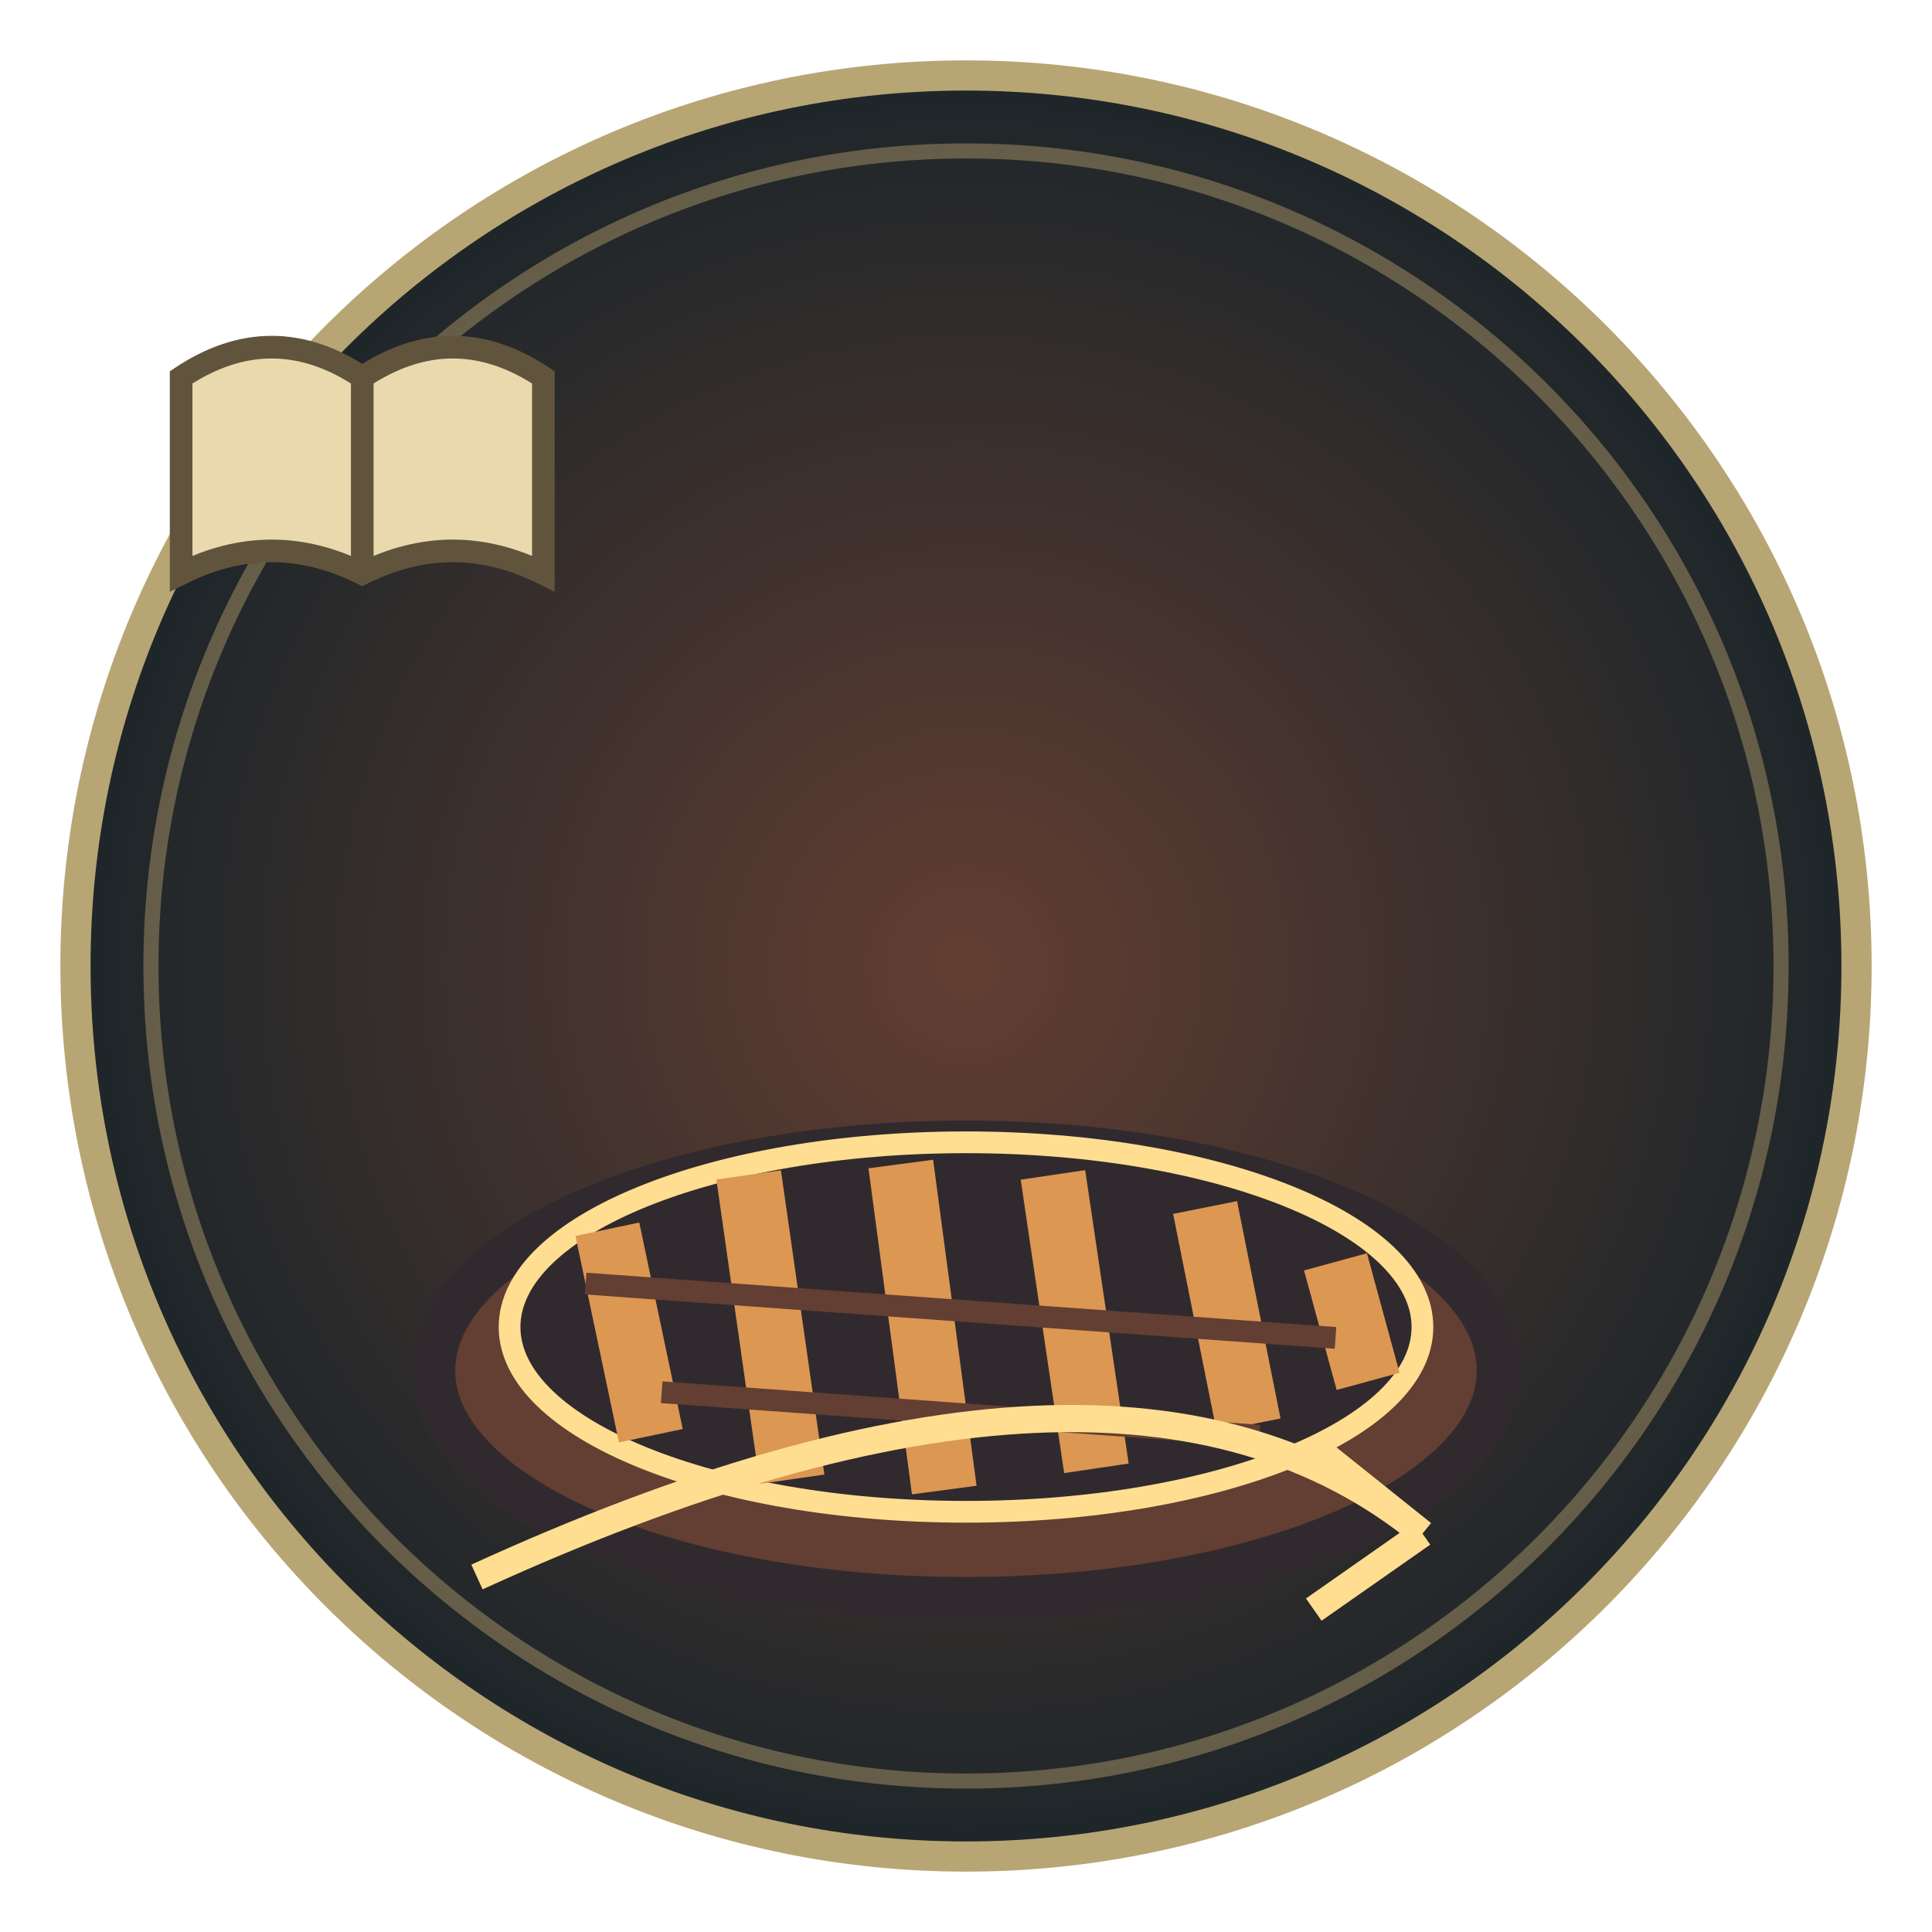
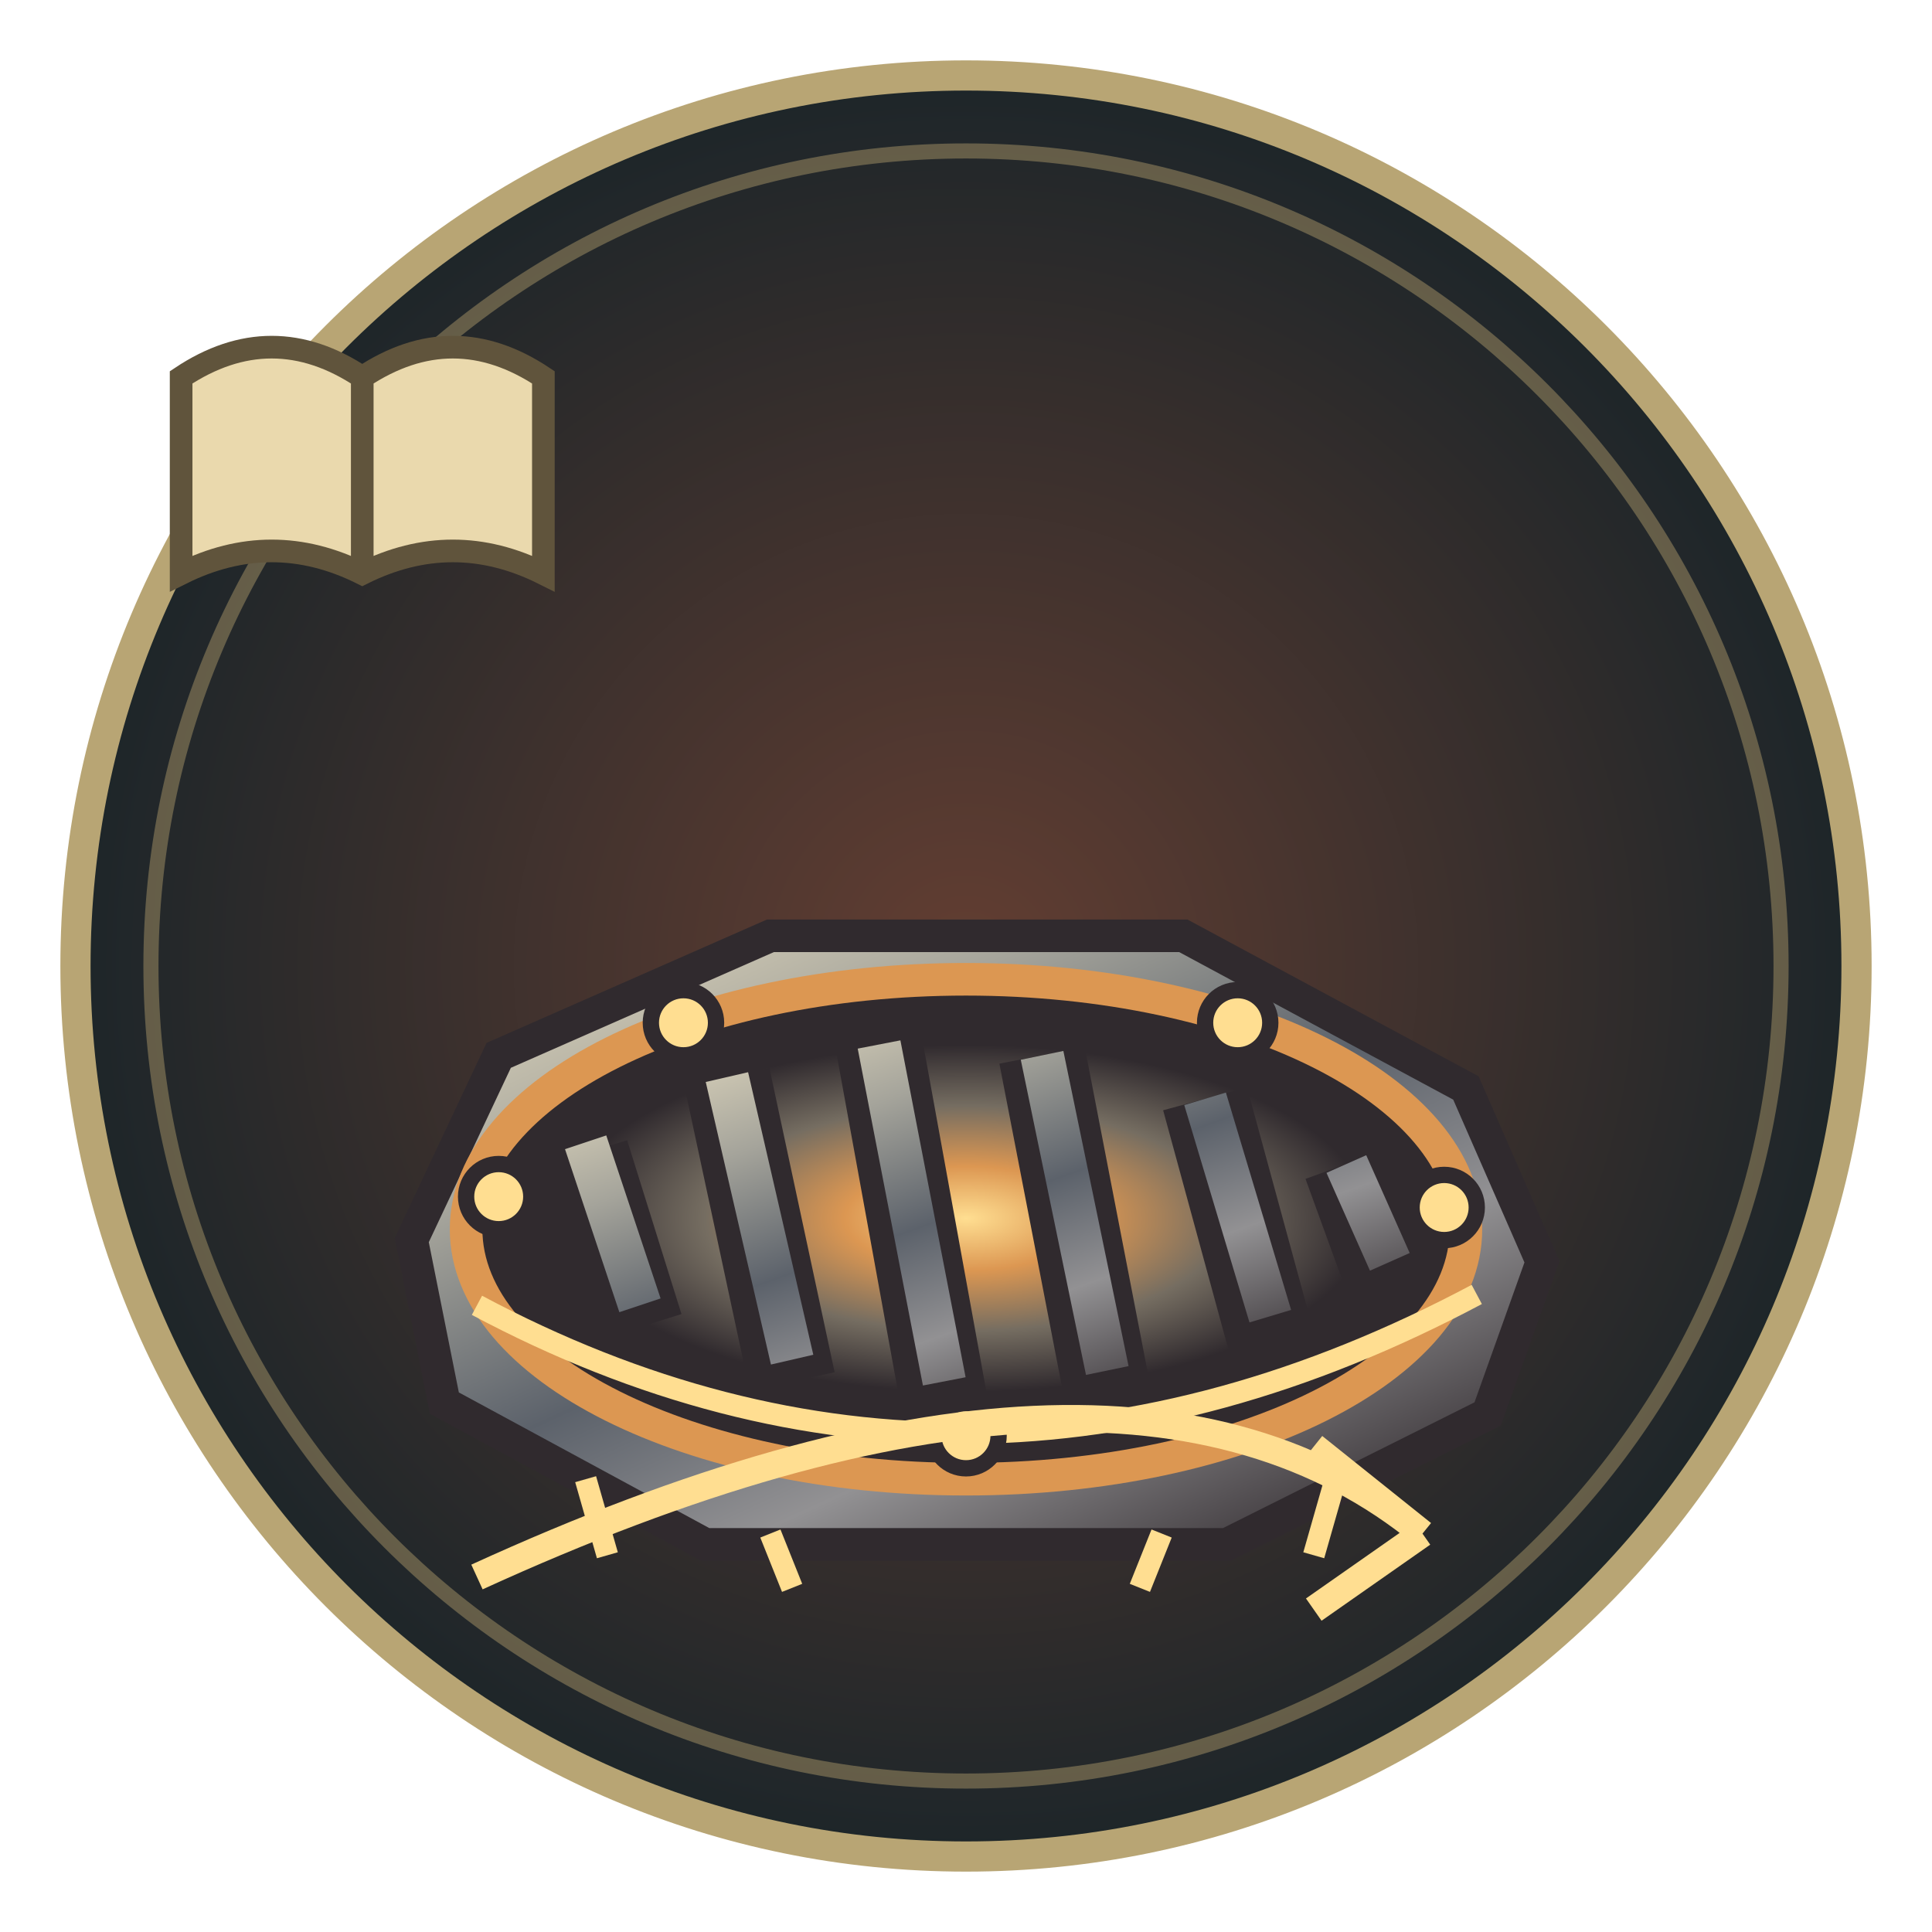
<svg xmlns="http://www.w3.org/2000/svg" viewBox="0 0 128 128">
  <defs>
    <radialGradient id="bg">
      <stop stop-color="#633e32" />
      <stop offset="1" stop-color="#1c2529" />
    </radialGradient>
    <linearGradient id="body" x2=".85" y2="1">
      <stop stop-color="#dc9752" />
      <stop offset=".5" stop-color="#633e32" />
      <stop offset="1" stop-color="#302a2e" />
    </linearGradient>
+     <linearGradient id="wood" x1="0" y1="0" x2=".85" y2="1">
+       <stop stop-color="#b59a64" />
+       <stop offset=".42" stop-color="#716044" />
+       <stop offset="1" stop-color="#302a2e" />
+     </linearGradient>
+     <linearGradient id="leaf" x1="0" y1="0" x2=".8" y2="1">
+       <stop stop-color="#ffde91" />
+       <stop offset=".35" stop-color="#dc9752" />
+       <stop offset="1" stop-color="#633e32" />
+     </linearGradient>
+     <linearGradient id="metal" x1="0" y1="0" x2=".85" y2="1">
+       <stop stop-color="#ece2c5" />
+       <stop offset=".28" stop-color="#a5a49b" />
+       <stop offset=".52" stop-color="#5c626b" />
+       <stop offset=".72" stop-color="#929193" />
+       <stop offset="1" stop-color="#302a2e" />
+     </linearGradient>
+     <linearGradient id="bone" x1="0" y1="0" x2=".8" y2="1">
+       <stop stop-color="#fff1ce" />
+       <stop offset=".38" stop-color="#d2c7ad" />
+       <stop offset=".76" stop-color="#a89b8d" />
+       <stop offset="1" stop-color="#633e32" />
+     </linearGradient>
+     <radialGradient id="core">
+       <stop stop-color="#ffde91" />
+       <stop offset=".3" stop-color="#dc9752" />
+       <stop offset=".65" stop-color="#756d61" />
+       <stop offset="1" stop-color="#302a2e" />
+     </radialGradient>
+     <radialGradient id="void">
+       <stop stop-color="#756d61" />
+       <stop offset=".42" stop-color="#633e32" />
+       <stop offset="1" stop-color="#111621" />
+     </radialGradient>
+     <linearGradient id="spirit" x1="0" y1="0" x2=".35" y2="1">
+       <stop stop-color="#ffde91" />
+       <stop offset=".32" stop-color="#dc9752" />
+       <stop offset=".68" stop-color="#756d61" />
+       <stop offset="1" stop-color="#633e32" stop-opacity=".12" />
+     </linearGradient>
  </defs>
  <circle cx="64" cy="64" r="59" fill="url(#bg)" stroke="#b8a574" stroke-width="2" />
  <circle cx="64" cy="64" r="54" fill="none" stroke="#ffde91" opacity=".3" />
  <g transform="translate(64 98) scale(.72)">
-     <ellipse cx="0" cy="-10" rx="49" ry="21" fill="#633e32" stroke="#302a2e" stroke-width="4" />
-     <ellipse cx="0" cy="-14" rx="42" ry="17" fill="#302a2e" stroke="#ffde91" stroke-width="2" />
-     <path d="M-33-23L-29-4M-20-28L-16 0M-6-29L-2 1M8-28L12-1M22-25L26-5M34-20L37-9" stroke="#dc9752" stroke-width="6" />
-     <path d="M-35-18L34-13M-28-8L27-4" stroke="#633e32" stroke-width="2" />
+     <path d="M-51-22L-43-39L-18-50L20-50L46-36L53-20L48-6L24 6L-24 6L-48-7Z" fill="url(#metal)" stroke="#302a2e" stroke-width="3" />
+     <ellipse cx="0" cy="-23" rx="46" ry="23" fill="#302a2e" stroke="#dc9752" stroke-width="3" />
+     <ellipse cx="0" cy="-24" rx="37" ry="16" fill="url(#core)" />
+     <path d="M-35-30L-30-14M-22-37L-16-9M-8-40L-2-7M7-39L13-8M22-35L28-13M35-29L39-18" stroke="#302a2e" stroke-width="8" />
+     <path d="M-35-31L-30-16M-22-37L-16-11M-8-40L-2-9M7-39L13-10M22-35L28-15M35-29L39-20" stroke="url(#metal)" stroke-width="4" />
+     <path d="M-45-16Q0 8 47-17M-35 0L-33 7M-18 5L-16 10M18 5L16 10M34 0L32 7" stroke="#ffde91" stroke-width="2" fill="none" />
+     <g fill="#ffde91" stroke="#302a2e" stroke-width="1.5">
+       <circle cx="-43" cy="-26" r="3" />
+       <circle cx="-26" cy="-42" r="3" />
+       <circle cx="25" cy="-42" r="3" />
+       <circle cx="44" cy="-25" r="3" />
+       <circle cx="0" cy="-4" r="3" />
+     </g>
    <path d="M-45 9Q14-18 42 5L32-3M42 5L32 12" fill="none" stroke="#ffde91" stroke-width="2.5" />
  </g>
  <path d="M24 25q6-4 12 0v13q-6-3-12 0-6-3-12 0V25q6-4 12 0Zm0 0v13" fill="#ead9ad" stroke="#60543c" stroke-width="1.5" />
</svg>
